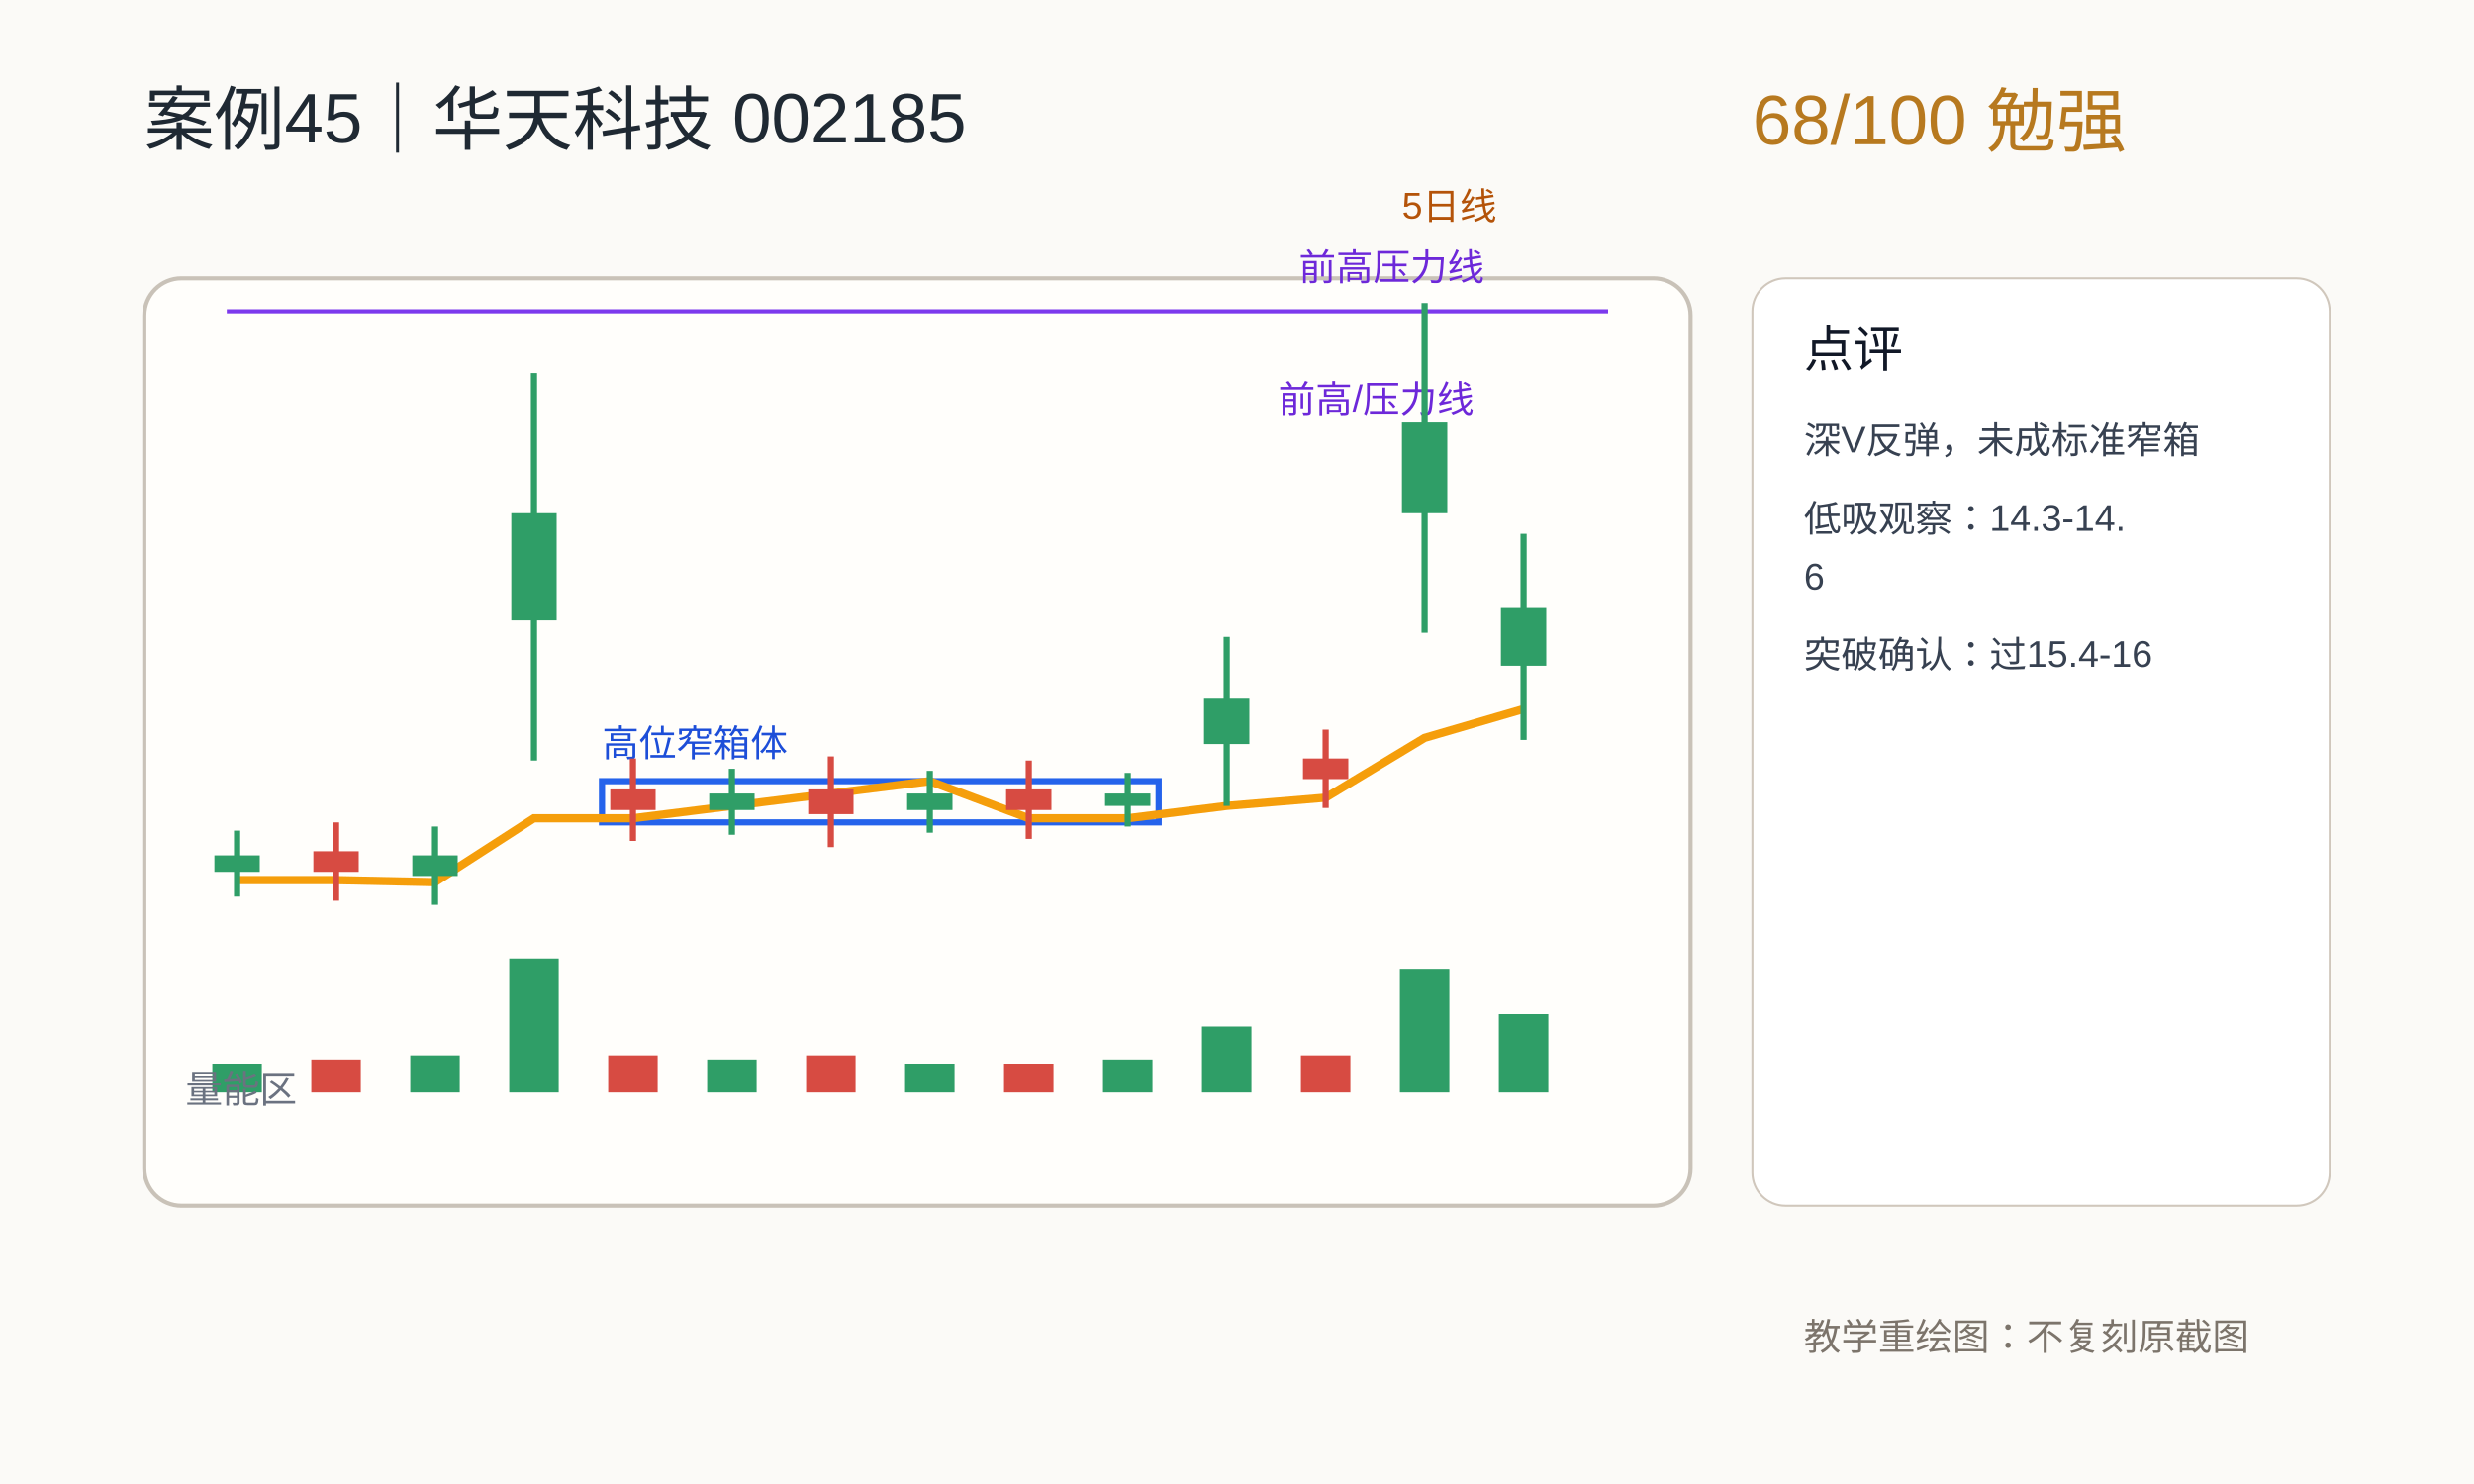
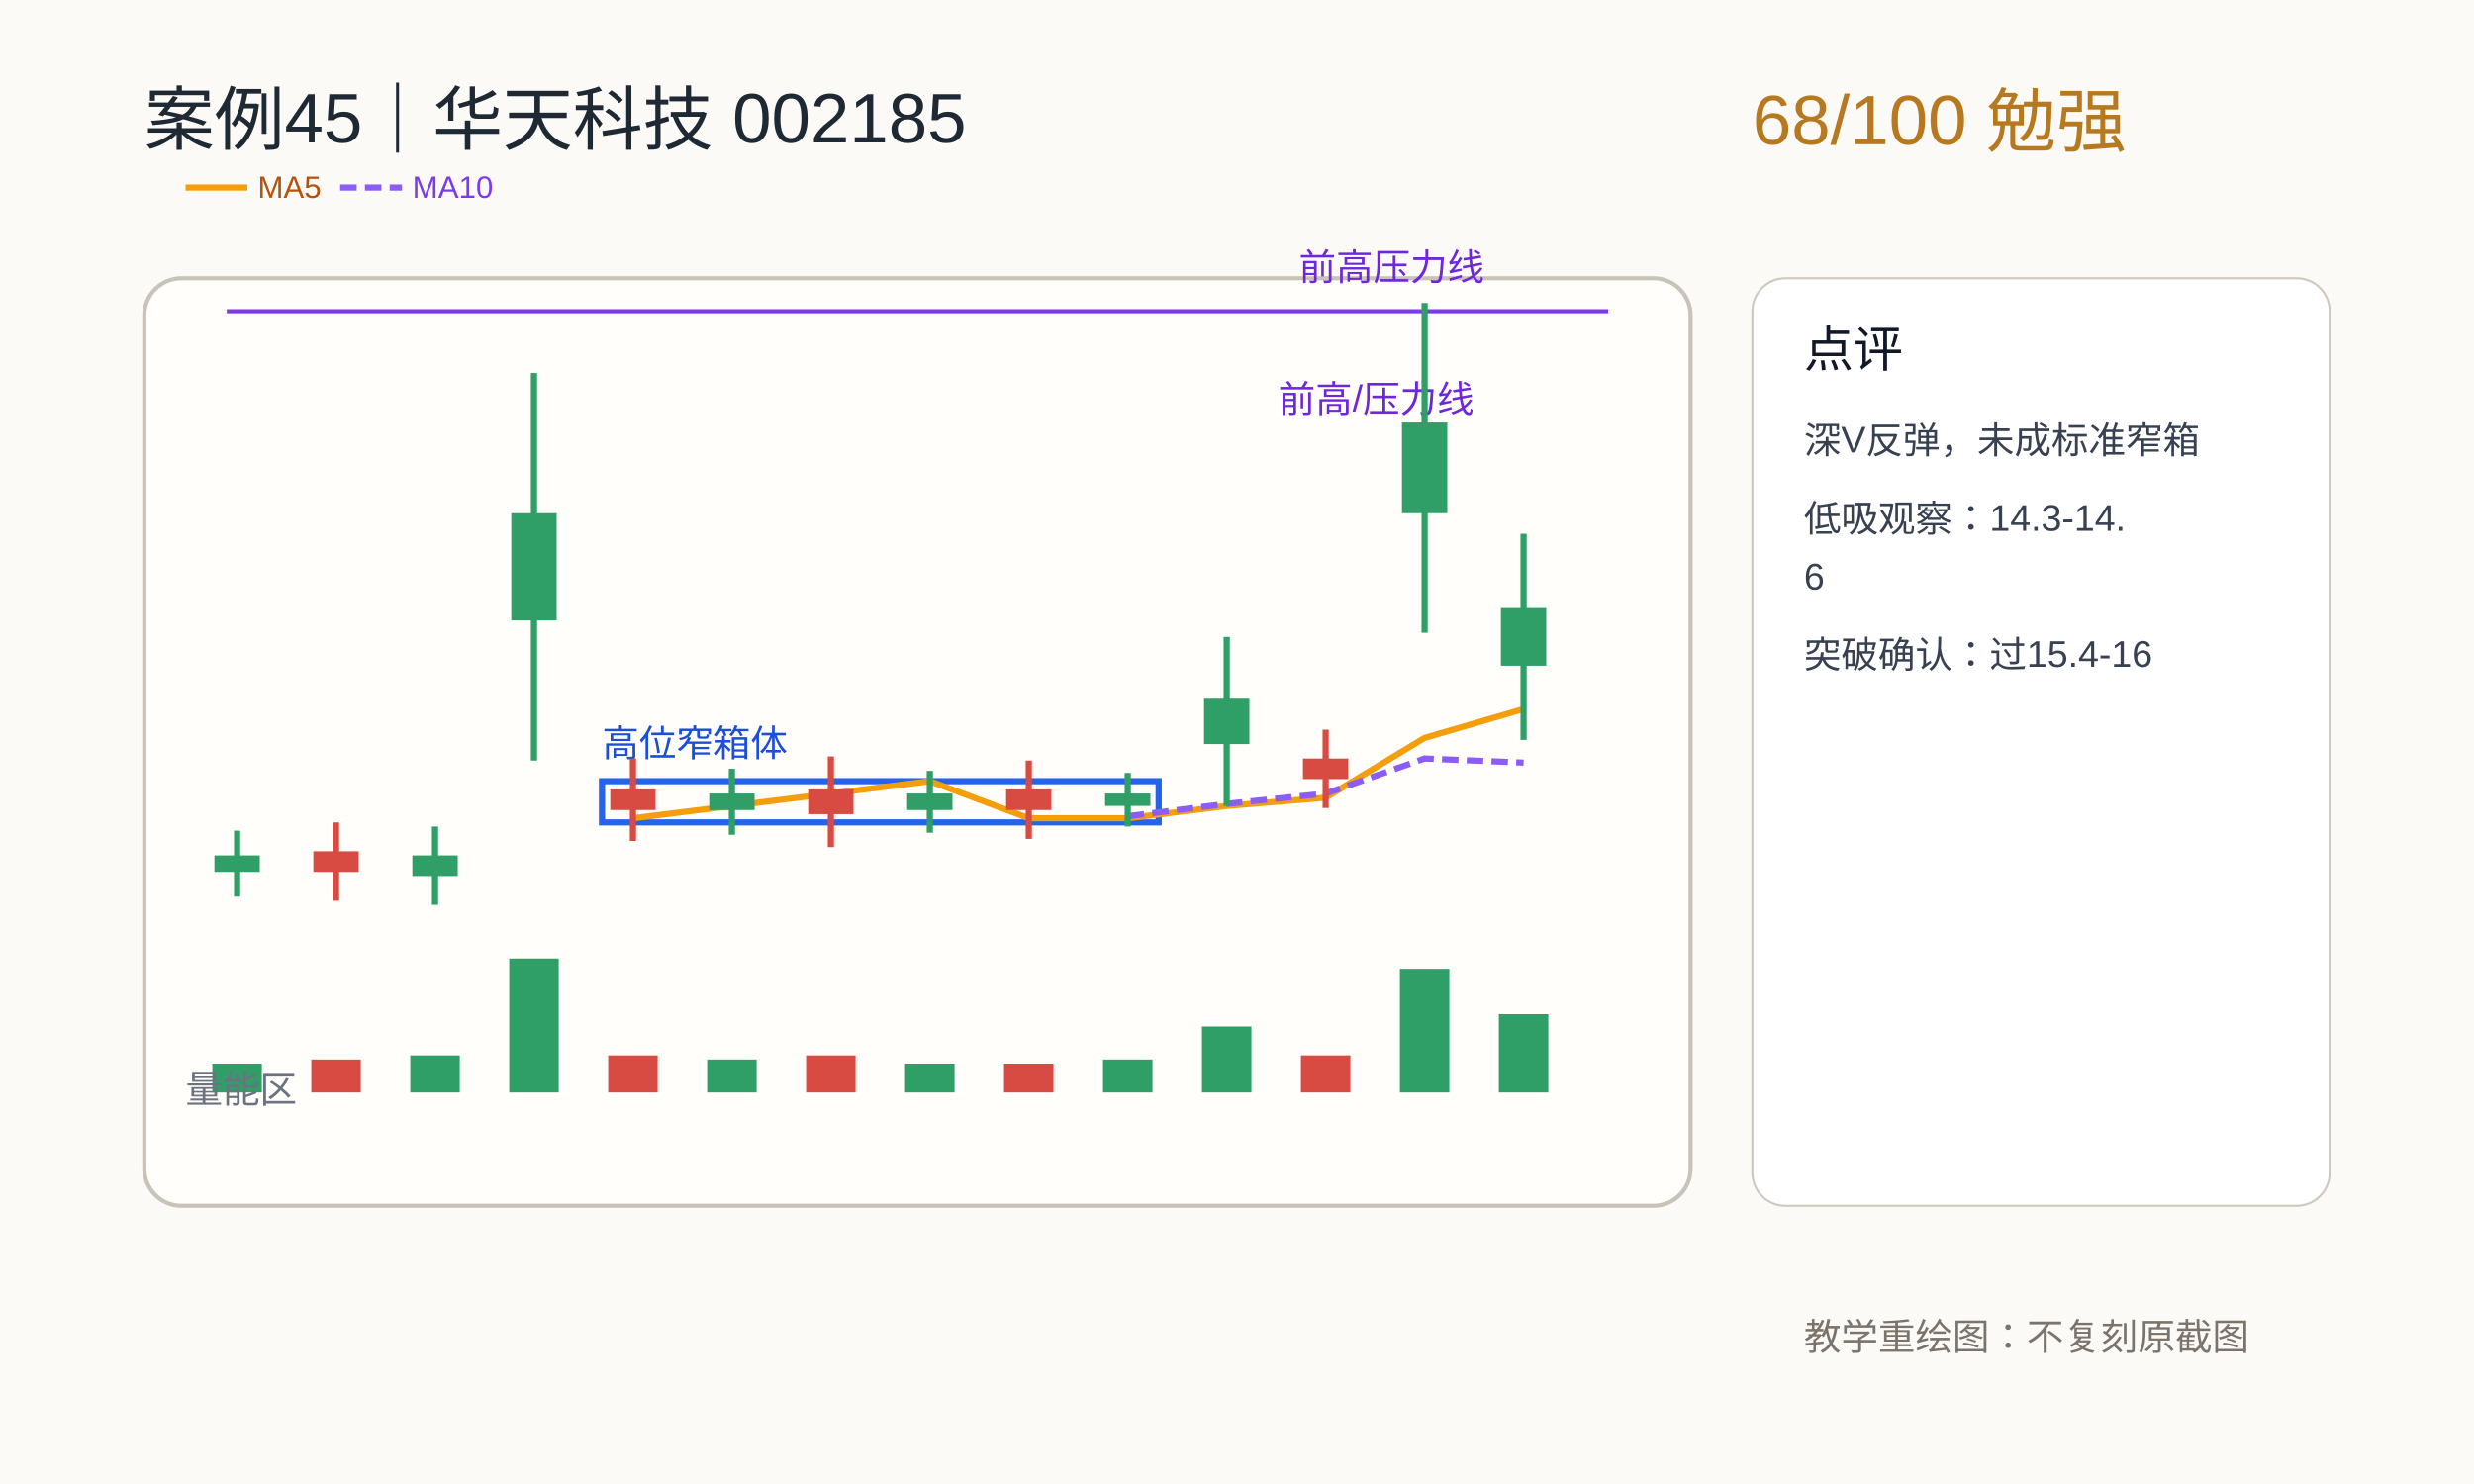
<svg xmlns="http://www.w3.org/2000/svg" width="1200" height="720" viewBox="0 0 1200 720">
  <rect width="1200" height="720" fill="#fbfaf7" />
  <rect x="70" y="135" width="750" height="450" rx="18" fill="#fffefb" stroke="#c9c2b8" stroke-width="2" />
  <text x="70" y="70" font-size="34" font-family="PingFang SC, Arial" fill="#1f2933">案例45｜华天科技 002185</text>
  <text x="850" y="70" font-size="34" font-family="PingFang SC, Arial" fill="#b7791f">68/100  勉强</text>
  <text x="620" y="200" font-size="18" font-family="PingFang SC, Arial" fill="#6d28d9">前高/压力线</text>
  <line x1="110" y1="151" x2="780" y2="151" stroke="#7c3aed" stroke-width="2" />
  <text x="630" y="136" font-size="18" font-family="PingFang SC, Arial" fill="#6d28d9">前高压力线</text>
  <rect x="292" y="379" width="270" height="20" fill="none" stroke="#2563eb" stroke-width="3" />
  <text x="292" y="367" font-size="18" font-family="PingFang SC, Arial" fill="#1d4ed8">高位窄箱体</text>
-   <polyline points="115,427 163,427 211,428 259,397 307,397 355,391 403,385 451,379 499,397 547,397 595,391 643,387 691,358 739,344" fill="none" stroke="#f59e0b" stroke-width="4" />
-   <text x="680" y="106" font-size="18" font-family="PingFang SC, Arial" fill="#b45309">5日线</text>
+   <polyline points="307,397 355,391 403,385 451,379 499,397 547,397 595,391 643,387 691,358 739,344" fill="none" stroke="#f59e0b" stroke-width="3" />
+   <polyline points="547,396 595,390 643,385 691,368 739,370" fill="none" stroke="#8b5cf6" stroke-width="3" stroke-dasharray="8,4" />
+   <line x1="90" y1="91" x2="120" y2="91" stroke="#f59e0b" stroke-width="3" />
+   <text x="125" y="96" font-size="15" font-family="PingFang SC, Arial" fill="#b45309">MA5</text>
+   <line x1="165" y1="91" x2="195" y2="91" stroke="#8b5cf6" stroke-width="3" stroke-dasharray="8,4" />
+   <text x="200" y="96" font-size="15" font-family="PingFang SC, Arial" fill="#7c3aed">MA10</text>
  <line x1="115" y1="403" x2="115" y2="435" stroke="#2f9e67" stroke-width="3" />
  <rect x="104" y="415" width="22" height="8" fill="#2f9e67" />
  <line x1="163" y1="399" x2="163" y2="437" stroke="#d74b42" stroke-width="3" />
  <rect x="152" y="413" width="22" height="10" fill="#d74b42" />
  <line x1="211" y1="401" x2="211" y2="439" stroke="#2f9e67" stroke-width="3" />
  <rect x="200" y="415" width="22" height="10" fill="#2f9e67" />
  <line x1="259" y1="181" x2="259" y2="369" stroke="#2f9e67" stroke-width="3" />
  <rect x="248" y="249" width="22" height="52" fill="#2f9e67" />
  <line x1="307" y1="368" x2="307" y2="408" stroke="#d74b42" stroke-width="3" />
  <rect x="296" y="383" width="22" height="10" fill="#d74b42" />
  <line x1="355" y1="373" x2="355" y2="405" stroke="#2f9e67" stroke-width="3" />
  <rect x="344" y="385" width="22" height="8" fill="#2f9e67" />
  <line x1="403" y1="367" x2="403" y2="411" stroke="#d74b42" stroke-width="3" />
  <rect x="392" y="383" width="22" height="12" fill="#d74b42" />
  <line x1="451" y1="374" x2="451" y2="404" stroke="#2f9e67" stroke-width="3" />
  <rect x="440" y="385" width="22" height="8" fill="#2f9e67" />
  <line x1="499" y1="369" x2="499" y2="407" stroke="#d74b42" stroke-width="3" />
  <rect x="488" y="383" width="22" height="10" fill="#d74b42" />
  <line x1="547" y1="375" x2="547" y2="401" stroke="#2f9e67" stroke-width="3" />
  <rect x="536" y="385" width="22" height="6" fill="#2f9e67" />
  <line x1="595" y1="309" x2="595" y2="391" stroke="#2f9e67" stroke-width="3" />
  <rect x="584" y="339" width="22" height="22" fill="#2f9e67" />
  <line x1="643" y1="354" x2="643" y2="392" stroke="#d74b42" stroke-width="3" />
  <rect x="632" y="368" width="22" height="10" fill="#d74b42" />
  <line x1="691" y1="147" x2="691" y2="307" stroke="#2f9e67" stroke-width="3" />
  <rect x="680" y="205" width="22" height="44" fill="#2f9e67" />
  <line x1="739" y1="259" x2="739" y2="359" stroke="#2f9e67" stroke-width="3" />
  <rect x="728" y="295" width="22" height="28" fill="#2f9e67" />
  <rect x="103" y="516" width="24" height="14" fill="#2f9e67" />
  <rect x="151" y="514" width="24" height="16" fill="#d74b42" />
  <rect x="199" y="512" width="24" height="18" fill="#2f9e67" />
  <rect x="247" y="465" width="24" height="65" fill="#2f9e67" />
  <rect x="295" y="512" width="24" height="18" fill="#d74b42" />
  <rect x="343" y="514" width="24" height="16" fill="#2f9e67" />
  <rect x="391" y="512" width="24" height="18" fill="#d74b42" />
  <rect x="439" y="516" width="24" height="14" fill="#2f9e67" />
  <rect x="487" y="516" width="24" height="14" fill="#d74b42" />
  <rect x="535" y="514" width="24" height="16" fill="#2f9e67" />
  <rect x="583" y="498" width="24" height="32" fill="#2f9e67" />
  <rect x="631" y="512" width="24" height="18" fill="#d74b42" />
  <rect x="679" y="470" width="24" height="60" fill="#2f9e67" />
  <rect x="727" y="492" width="24" height="38" fill="#2f9e67" />
  <text x="90" y="535" font-size="18" font-family="PingFang SC, Arial" fill="#6b7280">量能区</text>
  <rect x="850" y="135" width="280" height="450" rx="16" fill="#ffffff" stroke="#d0c7bc" />
  <text x="875" y="178" font-size="24" font-family="PingFang SC, Arial" fill="#111827">点评</text>
  <text x="875" y="220" font-size="18" font-family="PingFang SC, Arial" fill="#374151">深V反弹，未成标准窄箱</text>
  <text x="875" y="258" font-size="18" font-family="PingFang SC, Arial" fill="#374151">低吸观察：14.3-14.</text>
  <text x="875" y="286" font-size="18" font-family="PingFang SC, Arial" fill="#374151">6</text>
  <text x="875" y="324" font-size="18" font-family="PingFang SC, Arial" fill="#374151">突破确认：过15.4-16</text>
  <text x="875" y="655" font-size="18" font-family="PingFang SC, Arial" fill="#7c746b">教学重绘图：不复刻原截图</text>
</svg>
